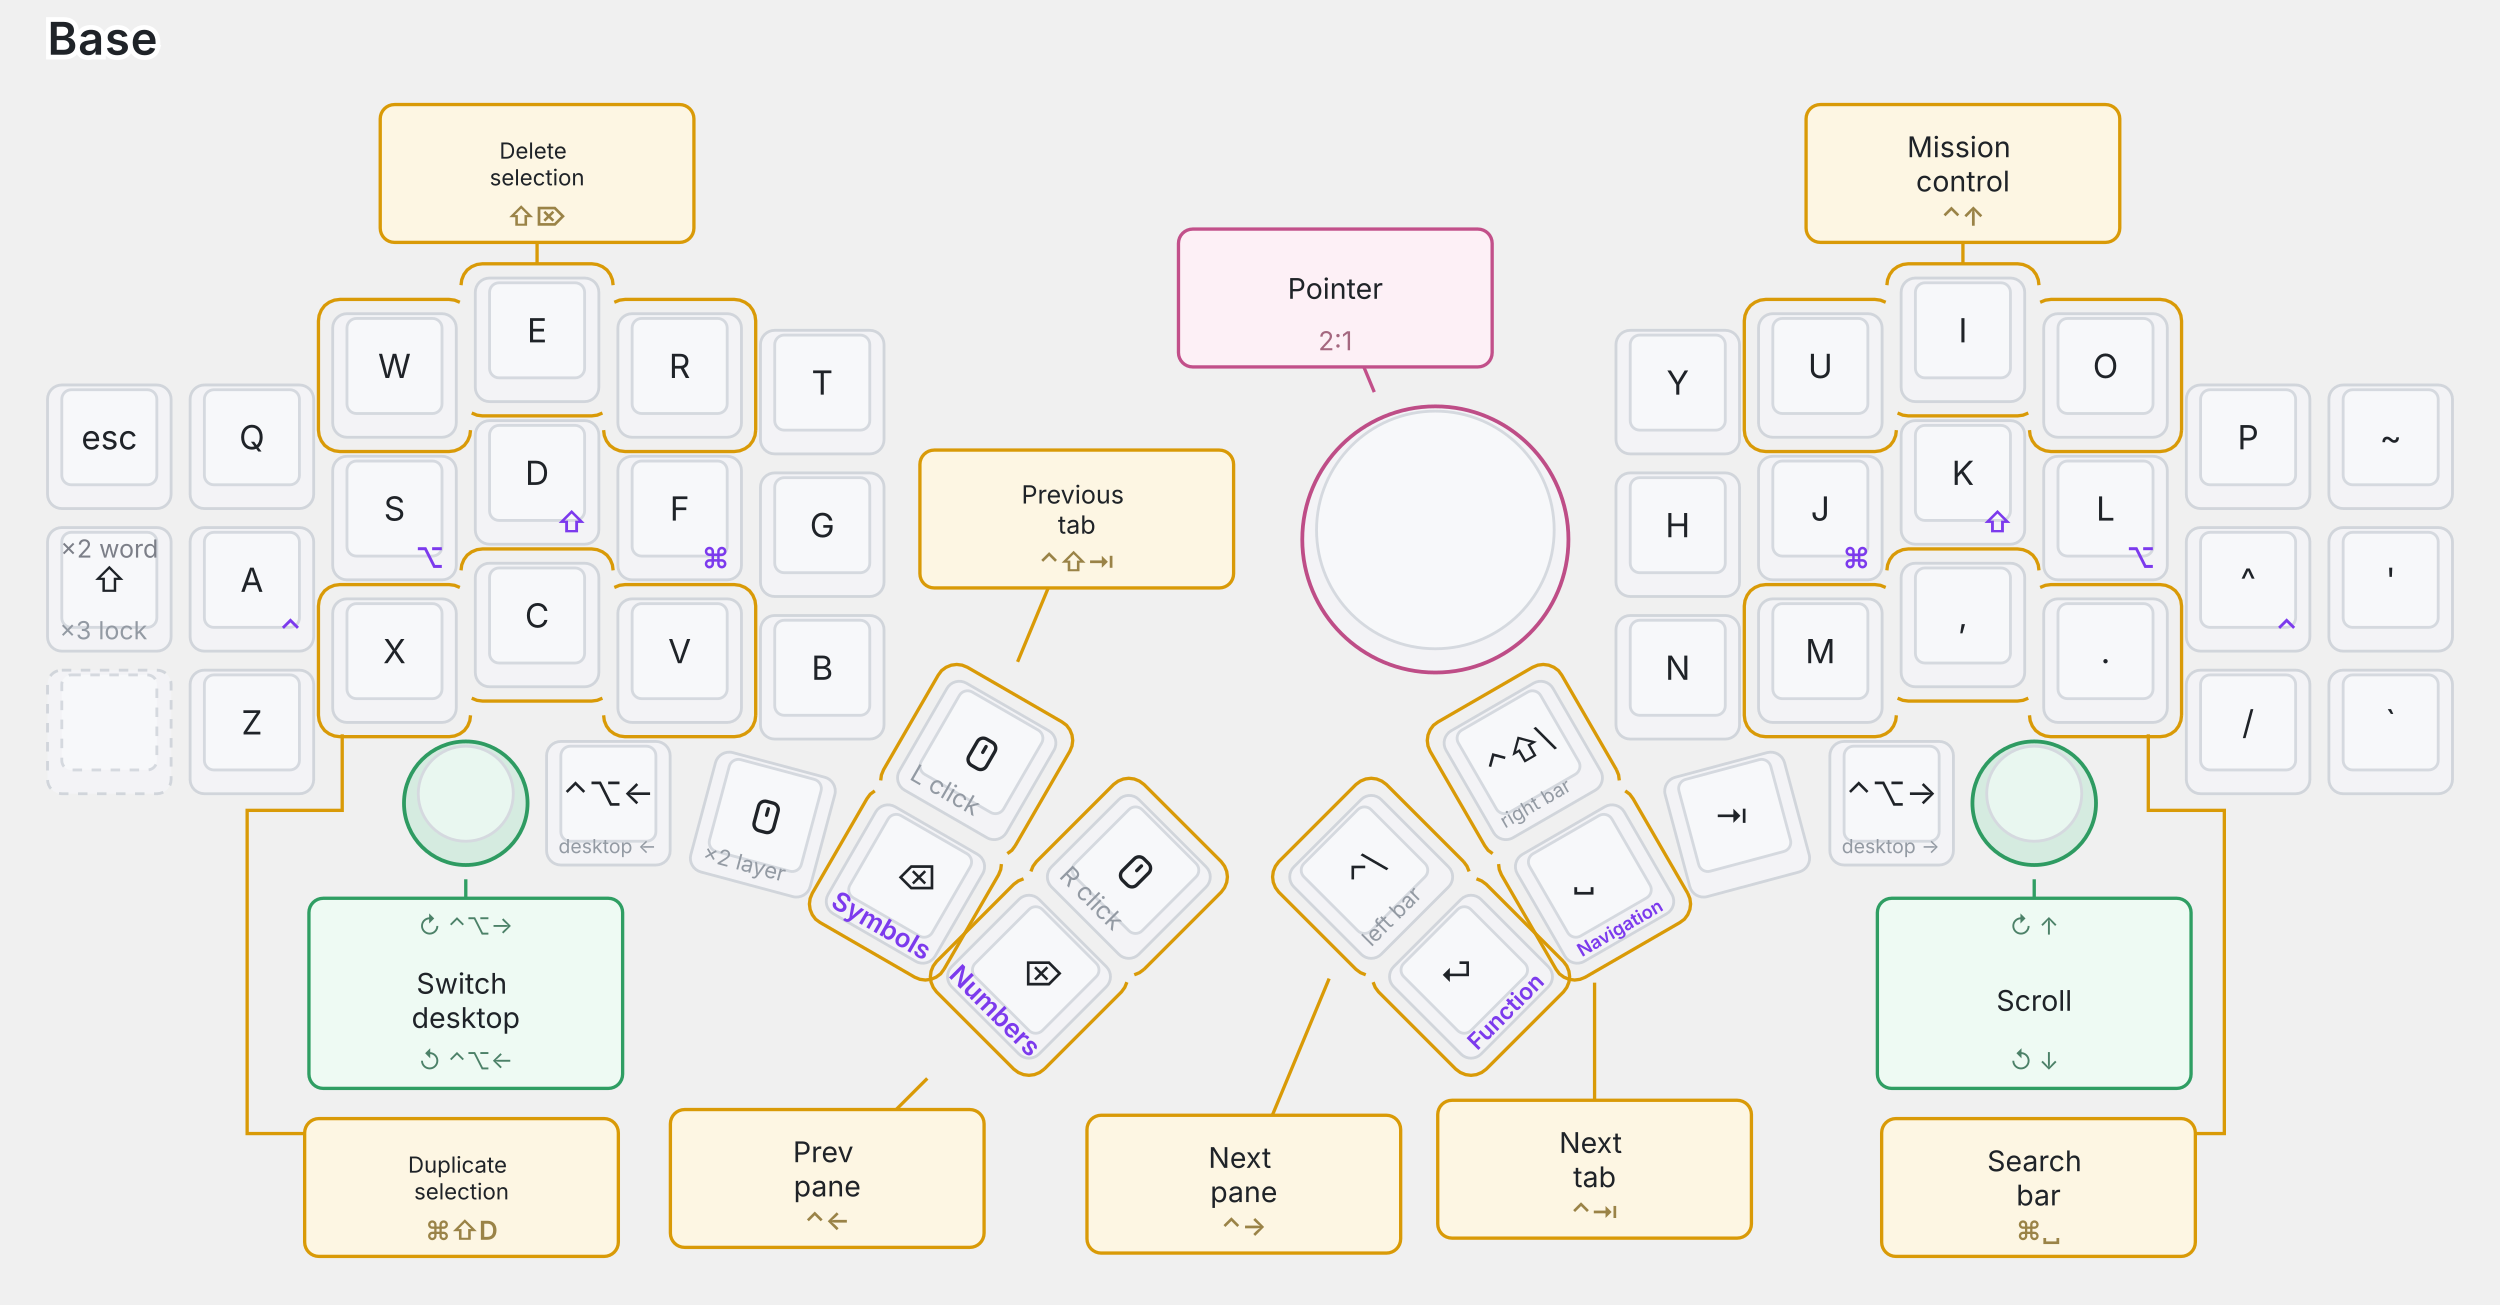
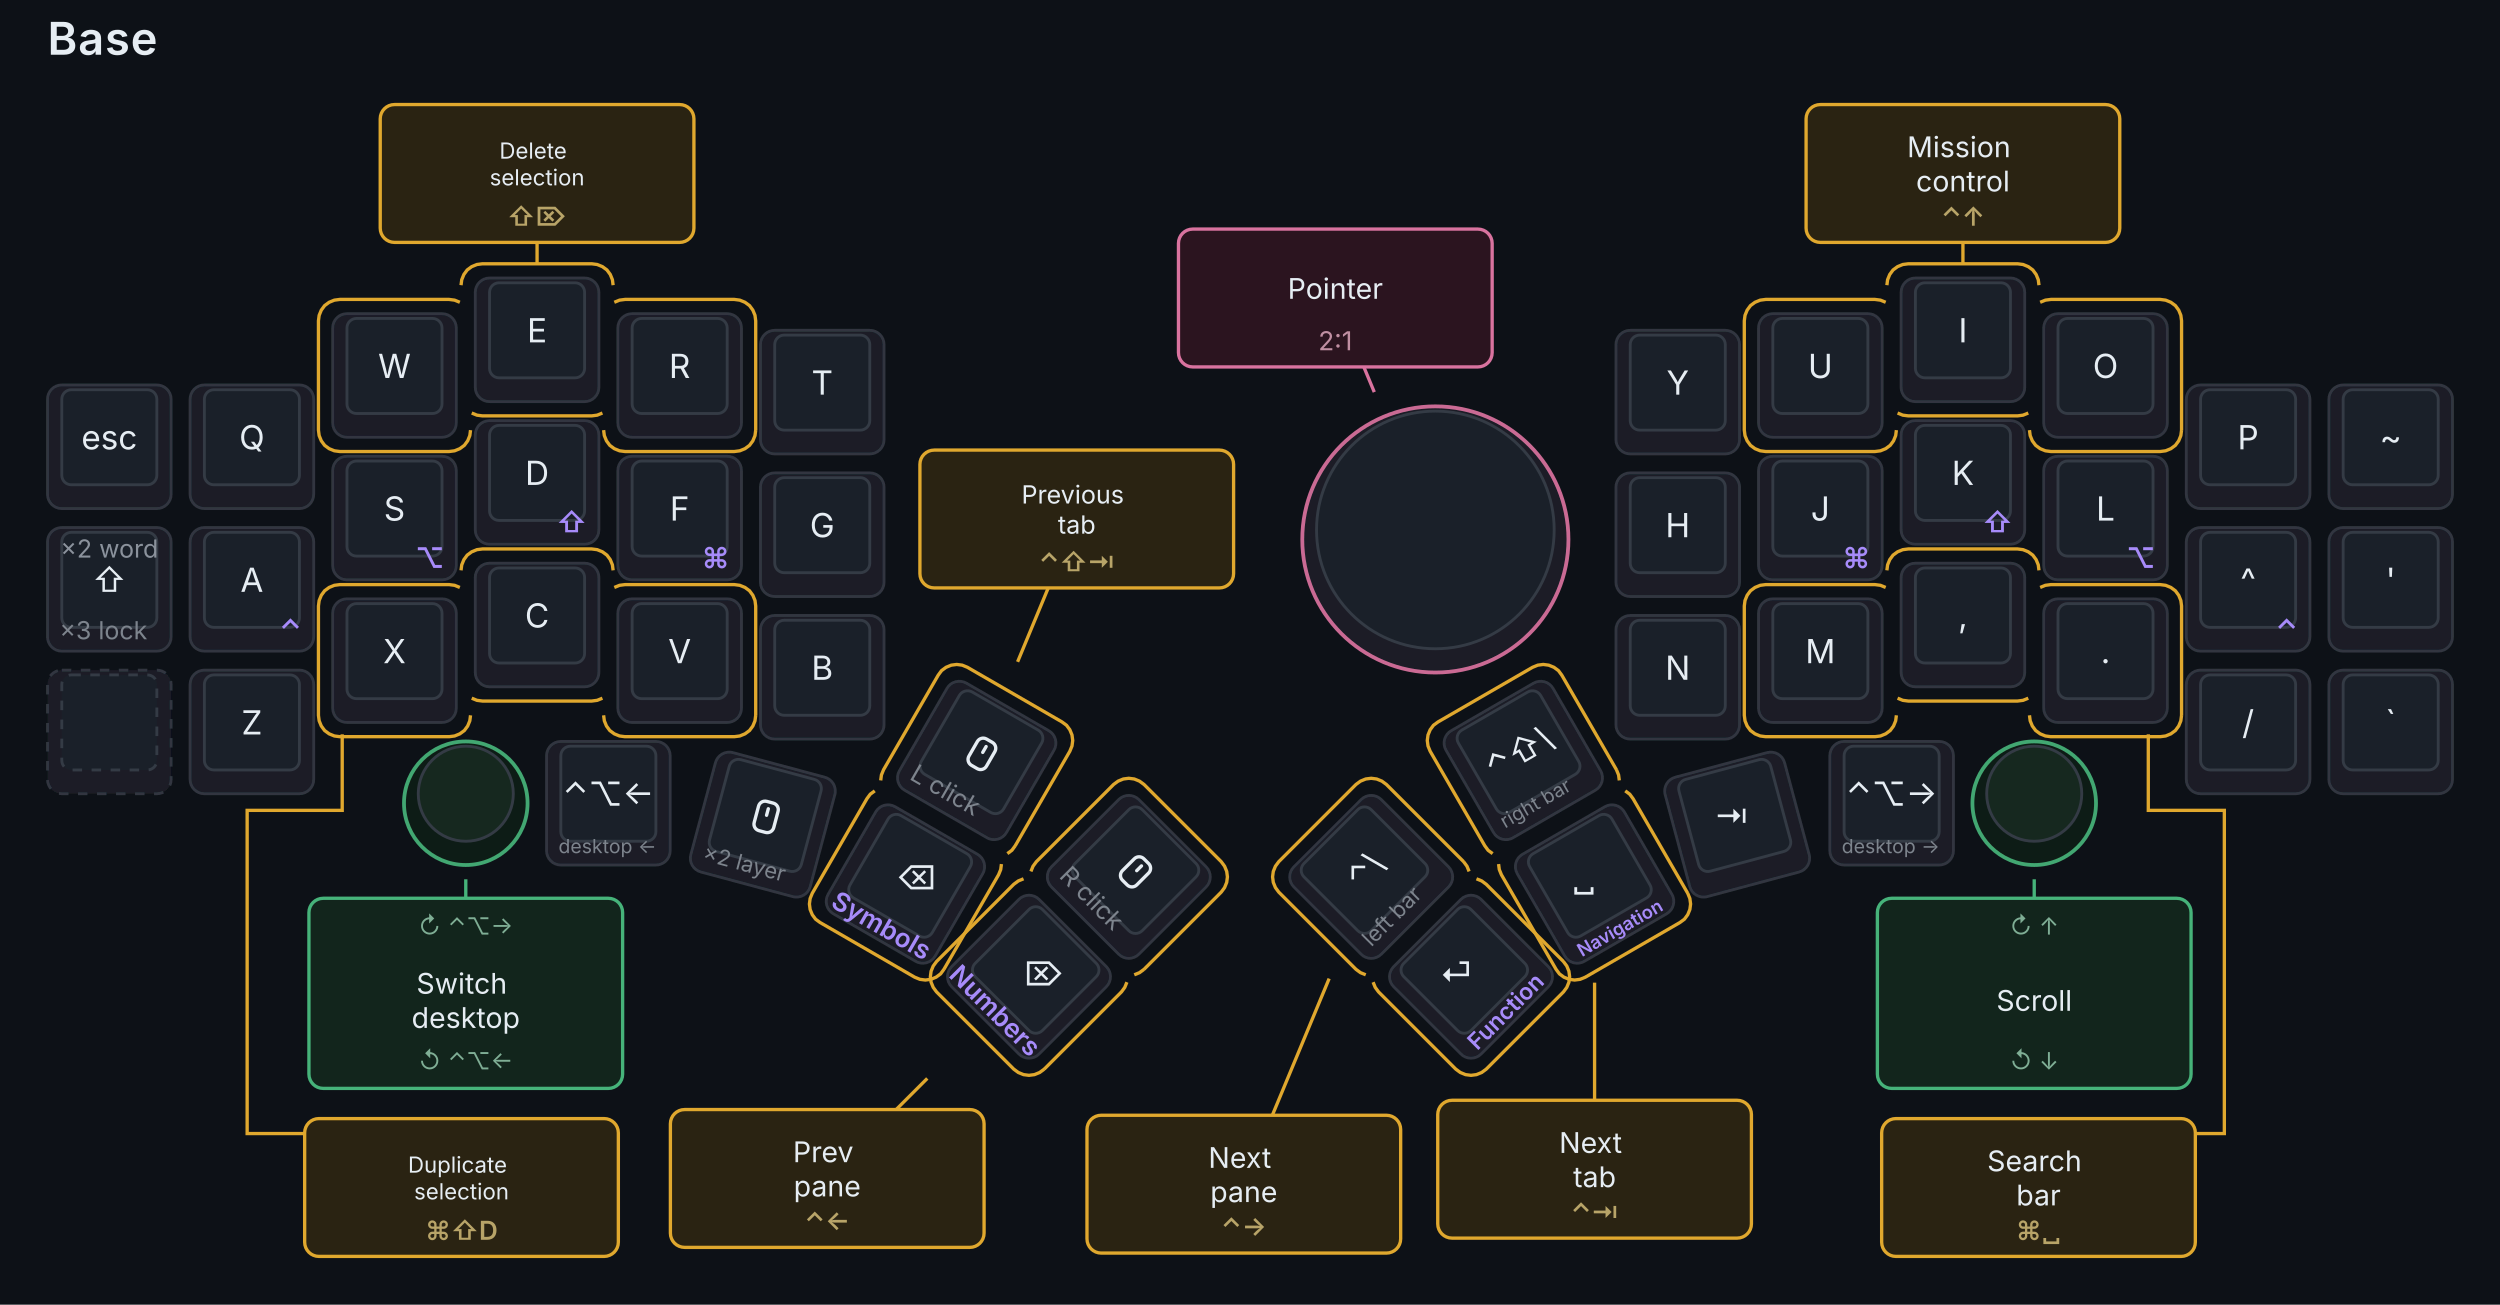
<svg xmlns="http://www.w3.org/2000/svg" width="1052" height="549" viewBox="0 0 1052 549" class="keymap">
  <defs />/* end glyphs */
<style>/* inherit to force styles through use tags */
svg path {
    fill: inherit;
}

/* font and background color specifications */
svg.keymap {
    font-family: SFMono-Regular,Consolas,Liberation Mono,Menlo,monospace;
    font-size: 14px;
    font-kerning: normal;
    text-rendering: optimizeLegibility;
    fill: #24292e;
}

/* default key styling */
rect.key {
    fill: #f6f8fa;
}

rect.key, rect.combo {
    stroke: #c9cccf;
    stroke-width: 1;
}

/* default key side styling, only used is draw_key_sides is set */
rect.side {
    filter: brightness(90%);
}

/* color accent for combo boxes */
rect.combo, rect.combo-separate {
    fill: #cdf;
}

/* color accent for held keys */
rect.held, rect.combo.held {
    fill: #fdd;
}

/* color accent for ghost (optional) keys */
rect.ghost, rect.combo.ghost {
    stroke-dasharray: 4, 4;
    stroke-width: 2;
}

text {
    text-anchor: middle;
    dominant-baseline: middle;
}

/* styling for layer labels */
text.label {
    font-weight: bold;
    text-anchor: start;
    stroke: white;
    stroke-width: 4;
    paint-order: stroke;
}

/* styling for optional footer */
text.footer {
    text-anchor: end;
    dominant-baseline: auto;
    stroke: white;
    stroke-width: 4;
    paint-order: stroke;
}

/* styling for combo tap, and key non-tap label text */
text.combo, text.hold, text.shifted, text.left, text.right, text.tl, text.tr, text.bl, text.br {
    font-size: 11px;
}

text.hold, text.bl, text.br {
    text-anchor: middle;
    dominant-baseline: auto;
}

text.shifted, text.tl, text.tr {
    text-anchor: middle;
    dominant-baseline: hanging;
}

text.left, text.tl, text.bl {
    text-anchor: start;
}

text.right, text.tr, text.br {
    text-anchor: end;
}

text.layer-activator {
    text-decoration: underline;
}

/* styling for hold/shifted label text in combo box */
text.combo.hold, text.combo.shifted, text.combo.left, text.combo.right {
    font-size: 8px;
}

/* lighter symbol for transparent keys */
text.trans {
    fill: #7b7e81;
}

/* styling for combo dendrons */
path.combo {
    stroke-width: 1;
    stroke: gray;
    fill: none;
}

/* Start Tabler Icons Cleanup */
/* cannot use height/width with glyphs */
.icon-tabler &gt; path {
    fill: inherit;
    stroke: inherit;
    stroke-width: 2;
}
/* hide tabler's default box */
.icon-tabler &gt; path[stroke="none"][fill="none"] {
    visibility: hidden;
}
/* End Tabler Icons Cleanup */

- @media (prefers-color-scheme: dark) {
svg.keymap { fill: #d1d6db; }
rect.key { fill: #3f4750; }
rect.key, rect.combo { stroke: #60666c; }
rect.combo, rect.combo-separate { fill: #1f3d7a; }
rect.held, rect.combo.held { fill: #854747; }
text.label, text.footer { stroke: black; }
text.trans { fill: #7e8184; }
path.combo { stroke: #7f7f7f; }

- }
svg.keymap {
  font-family: -apple-system, "SF Pro Text", "Segoe UI", Inter, Helvetica, Arial, sans-serif;
  font-size: 14px;
-   background-color: #ffffff;
-   fill: #1f2328;
-   color: #1f2328;  /* icon glyphs stroke with currentColor */
- }
- rect.key { fill: #f7f8fa; }
- rect.key, rect.combo { stroke: #d5d9df; stroke-width: 1.2; }
- rect.side { filter: brightness(96%); }
+   background-color: #0d1117;
+   fill: #e6edf3;
+   color: #e6edf3;  /* icon glyphs stroke with currentColor */
+ }
+ rect.backdrop { fill: #0d1117; }
+ rect.key { fill: #1a2029; }
+ rect.key, rect.combo { stroke: #343b45; stroke-width: 1.2; }
+ rect.side { filter: brightness(85%); }
/* thumb/layer keys that activate the drawn layer */
- rect.held, rect.combo.held { fill: #e6dcff; stroke: #a78bfa; }
+ rect.held, rect.combo.held { fill: #3b2f63; stroke: #8b5cf6; }
/* combos: one outline around the whole group of keys that triggers them,
   and a legend saying what it does over the keystroke it sends */
- path.combo-outline { stroke: #d99a07; stroke-width: 1.4; fill: none; }
- rect.combo { fill: #fdf6e3; stroke: #d99a07; stroke-width: 1.4; }
+ path.combo-outline { stroke: #e0a82e; stroke-width: 1.4; fill: none; }
+ rect.combo { fill: #2a2312; stroke: #e0a82e; stroke-width: 1.4; }
text.combo.tap { font-size: 12px; transform: translateY(-4px); }
- text.combo.hold { font-size: 11px; fill: #9a8347; transform: translateY(-5px); }
- path.combo-leader { stroke: #d99a07; stroke-width: 1.4; fill: none; }
+ text.combo.hold { font-size: 11px; fill: #b8a468; transform: translateY(-5px); }
+ path.combo-leader { stroke: #e0a82e; stroke-width: 1.4; fill: none; }
/* knobs get the same treatment as combos, in green */
- .knob rect.combo { fill: #eefaf3; stroke: #2f9e63; }
- path.combo-leader.knob { stroke: #2f9e63; }
+ .knob rect.combo { fill: #12251c; stroke: #46b37a; }
+ path.combo-leader.knob { stroke: #46b37a; }
/* the knob card is taller than combo_h, which is what positions these,
   so each line is pushed back out to its own edge */
- .knob text.combo.shifted { fill: #4c8168; font-size: 10px; transform: translateY(-5px); }
- .knob text.combo.hold { fill: #4c8168; font-size: 10px; font-weight: 400; transform: translateY(5px); }
+ .knob text.combo.shifted { fill: #7fae95; font-size: 10px; transform: translateY(-5px); }
+ .knob text.combo.hold { fill: #7fae95; font-size: 10px; font-weight: 400; transform: translateY(5px); }
.knob text.combo.tap { transform: translateY(3px); }
/* what a key does on hold, in the bottom-right corner ... */
- text.br { fill: #7c3aed; font-weight: 600; font-size: 12px; transform: translate(-3px, -3px); }
+ text.br { fill: #a78bfa; font-weight: 600; font-size: 12px; transform: translate(-3px, -3px); }
/* ... and what it is for, bottom-left */
- text.bl { fill: #939aa3; font-size: 10.5px; transform: translate(3px, -3px); }
+ text.bl { fill: #7d848d; font-size: 10.5px; transform: translate(3px, -3px); }
/* rotary encoders: round the keycap into a knob, and pull the clockwise /
   counter-clockwise legends off its edge */
- rect.encoder { rx: 50%; ry: 50%; fill: #e9f7f0; }
- rect.encoder.side { stroke: #2f9e63; stroke-width: 1.6; fill: #d9efe4; }
+ rect.encoder { rx: 50%; ry: 50%; fill: #16281f; }
+ rect.encoder.side { stroke: #46b37a; stroke-width: 1.6; fill: #101c15; }
/* the Cirque trackpad: not a key, drawn as its own round pad */
rect.trackpad { rx: 50%; ry: 50%; }
- rect.trackpad.side { stroke: #c2508a; stroke-width: 1.6; }
- .pad rect.combo { fill: #fdf0f6; stroke: #c2508a; }
- path.combo-leader.pad { stroke: #c2508a; }
- .pad text.combo.hold { fill: #a4677f; font-weight: 400; }
+ rect.trackpad.side { stroke: #d9739f; stroke-width: 1.6; }
+ .pad rect.combo { fill: #2b141f; stroke: #d9739f; }
+ path.combo-leader.pad { stroke: #d9739f; }
+ .pad text.combo.hold { fill: #c08fa2; font-weight: 400; }
/* note cards: a scheme shared by a group of keys, stated once beside them */
- .note rect.combo { fill: #eef3fd; stroke: #3b6fd4; }
- path.combo-outline.note, path.combo-leader.note { stroke: #3b6fd4; }
+ .note rect.combo { fill: #121d33; stroke: #5b8fe6; }
+ path.combo-outline.note, path.combo-leader.note { stroke: #5b8fe6; }
/* class rules, not text-anchor attributes: the sheet sets text-anchor on
   every `text` and a presentation attribute cannot outrank it */
.note text.note-title { font-size: 12.5px; font-weight: 600; letter-spacing: 0.01em; }
- .note text.note-label { font-size: 11.5px; fill: #5a6373; text-anchor: start; }
- .note text.note-chord { font-size: 11.5px; fill: #3b6fd4; font-weight: 600; text-anchor: end; }
+ .note text.note-label { font-size: 11.5px; fill: #98a2b3; text-anchor: start; }
+ .note text.note-chord { font-size: 11.5px; fill: #7dabf0; font-weight: 600; text-anchor: end; }
.note text.note-mark { font-size: 10px; text-anchor: middle; }
- .note text.note-mark.tap { fill: #3b6fd4; }
- .note text.note-mark.hold { fill: #7c3aed; }
- .note path.note-rule { stroke: #3b6fd4; stroke-width: 0.8; opacity: 0.35; }
- .note text.note-key { font-size: 10px; fill: #8a93a3; letter-spacing: 0.03em; }
+ .note text.note-mark.tap { fill: #7dabf0; }
+ .note text.note-mark.hold { fill: #a78bfa; }
+ .note path.note-rule { stroke: #7dabf0; stroke-width: 0.8; opacity: 0.35; }
+ .note text.note-key { font-size: 10px; fill: #6d7788; letter-spacing: 0.03em; }
text.encoder.shifted { transform: translateY(4px); }
text.encoder.hold { transform: translateY(-4px); }
- text.hold { fill: #7c3aed; font-weight: 600; }
- text.shifted { fill: #7c7f88; font-size: 10.5px; transform: translateY(3px); }
- text.trans { fill: #b9bec6; }
+ text.hold { fill: #a78bfa; font-weight: 600; }
+ text.shifted { fill: #8b929c; font-size: 10.5px; transform: translateY(3px); }
+ text.trans { fill: #4d545e; }
text.label { font-size: 19px; font-weight: 600; letter-spacing: 0.02em; }
- path.combo { stroke: #93c5fd; }
- @media (prefers-color-scheme: dark) {
-   svg.keymap { background-color: #0d1117; fill: #e6edf3; color: #e6edf3; }
-   rect.key { fill: #1a2029; }
-   rect.key, rect.combo { stroke: #343b45; }
-   rect.side { filter: brightness(85%); }
-   rect.held, rect.combo.held { fill: #3b2f63; stroke: #8b5cf6; }
-   path.combo-outline, path.combo-leader { stroke: #e0a82e; }
-   rect.combo { fill: #2a2312; stroke: #e0a82e; }
-   text.combo.hold { fill: #b8a468; }
-   .knob rect.combo { fill: #12251c; stroke: #46b37a; }
-   path.combo-leader.knob { stroke: #46b37a; }
-   rect.encoder { fill: #16281f; }
-   rect.encoder.side { stroke: #46b37a; fill: #101c15; }
-   rect.trackpad.side { stroke: #d9739f; }
-   .pad rect.combo { fill: #2b141f; stroke: #d9739f; }
-   path.combo-leader.pad { stroke: #d9739f; }
-   .pad text.combo.hold { fill: #c08fa2; }
-   .note rect.combo { fill: #121d33; stroke: #5b8fe6; }
-   path.combo-outline.note, path.combo-leader.note { stroke: #5b8fe6; }
-   .note text.note-label { fill: #98a2b3; }
-   .note text.note-chord, .note text.note-mark.tap { fill: #7dabf0; }
-   .note text.note-mark.hold { fill: #a78bfa; }
-   .note path.note-rule { stroke: #7dabf0; }
-   .note text.note-key { fill: #6d7788; }
-   .knob text.combo.shifted, .knob text.combo.hold { fill: #7fae95; }
-   text.br { fill: #a78bfa; }
-   text.bl { fill: #7d848d; }
-   text.hold { fill: #a78bfa; }
-   text.shifted { fill: #8b929c; }
-   text.trans { fill: #4d545e; }
-   text.label, text.footer { stroke: #0d1117; }
-   path.combo { stroke: #2f6fb0; }
- }
+ text.label, text.footer { stroke: #0d1117; }
+ path.combo { stroke: #2f6fb0; }
</style>
+   <rect class="backdrop" x="0" y="0" width="1052" height="549" />
  <g transform="translate(20, 0)" class="layer-Base">
    <text x="0" y="16" class="label" id="Base">Base</text>
    <g transform="translate(-4.0, 113.0)">
      <g transform="translate(30, 75)" class="key keypos-0">
        <rect rx="6" ry="6" x="-26" y="-26" width="52" height="52" class="key side" />
        <rect rx="4" ry="4" x="-20" y="-24" width="40" height="40" class="key" />
        <text x="0" y="-4" class="key tap">esc</text>
      </g>
      <g transform="translate(90, 75)" class="key keypos-1">
        <rect rx="6" ry="6" x="-26" y="-26" width="52" height="52" class="key side" />
        <rect rx="4" ry="4" x="-20" y="-24" width="40" height="40" class="key" />
        <text x="0" y="-4" class="key tap">Q</text>
      </g>
      <g transform="translate(150, 45)" class="key keypos-2">
        <rect rx="6" ry="6" x="-26" y="-26" width="52" height="52" class="key side" />
        <rect rx="4" ry="4" x="-20" y="-24" width="40" height="40" class="key" />
        <text x="0" y="-4" class="key tap">W</text>
      </g>
      <g transform="translate(210, 30)" class="key keypos-3">
        <rect rx="6" ry="6" x="-26" y="-26" width="52" height="52" class="key side" />
        <rect rx="4" ry="4" x="-20" y="-24" width="40" height="40" class="key" />
        <text x="0" y="-4" class="key tap">E</text>
      </g>
      <g transform="translate(270, 45)" class="key keypos-4">
        <rect rx="6" ry="6" x="-26" y="-26" width="52" height="52" class="key side" />
        <rect rx="4" ry="4" x="-20" y="-24" width="40" height="40" class="key" />
        <text x="0" y="-4" class="key tap">R</text>
      </g>
      <g transform="translate(330, 52)" class="key keypos-5">
        <rect rx="6" ry="6" x="-26" y="-26" width="52" height="52" class="key side" />
        <rect rx="4" ry="4" x="-20" y="-24" width="40" height="40" class="key" />
        <text x="0" y="-4" class="key tap">T</text>
      </g>
      <g transform="translate(690, 52)" class="key keypos-6">
        <rect rx="6" ry="6" x="-26" y="-26" width="52" height="52" class="key side" />
        <rect rx="4" ry="4" x="-20" y="-24" width="40" height="40" class="key" />
        <text x="0" y="-4" class="key tap">Y</text>
      </g>
      <g transform="translate(750, 45)" class="key keypos-7">
        <rect rx="6" ry="6" x="-26" y="-26" width="52" height="52" class="key side" />
        <rect rx="4" ry="4" x="-20" y="-24" width="40" height="40" class="key" />
        <text x="0" y="-4" class="key tap">U</text>
      </g>
      <g transform="translate(810, 30)" class="key keypos-8">
        <rect rx="6" ry="6" x="-26" y="-26" width="52" height="52" class="key side" />
        <rect rx="4" ry="4" x="-20" y="-24" width="40" height="40" class="key" />
        <text x="0" y="-4" class="key tap">I</text>
      </g>
      <g transform="translate(870, 45)" class="key keypos-9">
        <rect rx="6" ry="6" x="-26" y="-26" width="52" height="52" class="key side" />
        <rect rx="4" ry="4" x="-20" y="-24" width="40" height="40" class="key" />
        <text x="0" y="-4" class="key tap">O</text>
      </g>
      <g transform="translate(930, 75)" class="key keypos-10">
        <rect rx="6" ry="6" x="-26" y="-26" width="52" height="52" class="key side" />
        <rect rx="4" ry="4" x="-20" y="-24" width="40" height="40" class="key" />
        <text x="0" y="-4" class="key tap">P</text>
      </g>
      <g transform="translate(990, 75)" class="key keypos-11">
        <rect rx="6" ry="6" x="-26" y="-26" width="52" height="52" class="key side" />
        <rect rx="4" ry="4" x="-20" y="-24" width="40" height="40" class="key" />
        <text x="0" y="-4" class="key tap">~</text>
      </g>
      <g transform="translate(30, 135)" class="key keypos-12">
        <rect rx="6" ry="6" x="-26" y="-26" width="52" height="52" class="key side" />
        <rect rx="4" ry="4" x="-20" y="-24" width="40" height="40" class="key" />
        <text x="0" y="-4" class="key tap">⇧</text>
        <text x="0" y="-24" class="key shifted">×2 word</text>
        <text x="-24" y="24" class="key bl">×3 lock</text>
      </g>
      <g transform="translate(90, 135)" class="key keypos-13">
        <rect rx="6" ry="6" x="-26" y="-26" width="52" height="52" class="key side" />
        <rect rx="4" ry="4" x="-20" y="-24" width="40" height="40" class="key" />
        <text x="0" y="-4" class="key tap">A</text>
        <text x="24" y="24" class="key br">⌃</text>
      </g>
      <g transform="translate(150, 105)" class="key keypos-14">
        <rect rx="6" ry="6" x="-26" y="-26" width="52" height="52" class="key side" />
        <rect rx="4" ry="4" x="-20" y="-24" width="40" height="40" class="key" />
        <text x="0" y="-4" class="key tap">S</text>
        <text x="24" y="24" class="key br">⌥</text>
      </g>
      <g transform="translate(210, 90)" class="key keypos-15">
        <rect rx="6" ry="6" x="-26" y="-26" width="52" height="52" class="key side" />
        <rect rx="4" ry="4" x="-20" y="-24" width="40" height="40" class="key" />
        <text x="0" y="-4" class="key tap">D</text>
        <text x="24" y="24" class="key br">⇧</text>
      </g>
      <g transform="translate(270, 105)" class="key keypos-16">
        <rect rx="6" ry="6" x="-26" y="-26" width="52" height="52" class="key side" />
        <rect rx="4" ry="4" x="-20" y="-24" width="40" height="40" class="key" />
        <text x="0" y="-4" class="key tap">F</text>
        <text x="24" y="24" class="key br">⌘</text>
      </g>
      <g transform="translate(330, 112)" class="key keypos-17">
        <rect rx="6" ry="6" x="-26" y="-26" width="52" height="52" class="key side" />
        <rect rx="4" ry="4" x="-20" y="-24" width="40" height="40" class="key" />
        <text x="0" y="-4" class="key tap">G</text>
      </g>
      <g transform="translate(690, 112)" class="key keypos-18">
        <rect rx="6" ry="6" x="-26" y="-26" width="52" height="52" class="key side" />
        <rect rx="4" ry="4" x="-20" y="-24" width="40" height="40" class="key" />
        <text x="0" y="-4" class="key tap">H</text>
      </g>
      <g transform="translate(750, 105)" class="key keypos-19">
        <rect rx="6" ry="6" x="-26" y="-26" width="52" height="52" class="key side" />
        <rect rx="4" ry="4" x="-20" y="-24" width="40" height="40" class="key" />
        <text x="0" y="-4" class="key tap">J</text>
        <text x="24" y="24" class="key br">⌘</text>
      </g>
      <g transform="translate(810, 90)" class="key keypos-20">
        <rect rx="6" ry="6" x="-26" y="-26" width="52" height="52" class="key side" />
        <rect rx="4" ry="4" x="-20" y="-24" width="40" height="40" class="key" />
        <text x="0" y="-4" class="key tap">K</text>
        <text x="24" y="24" class="key br">⇧</text>
      </g>
      <g transform="translate(870, 105)" class="key keypos-21">
        <rect rx="6" ry="6" x="-26" y="-26" width="52" height="52" class="key side" />
        <rect rx="4" ry="4" x="-20" y="-24" width="40" height="40" class="key" />
        <text x="0" y="-4" class="key tap">L</text>
        <text x="24" y="24" class="key br">⌥</text>
      </g>
      <g transform="translate(930, 135)" class="key keypos-22">
        <rect rx="6" ry="6" x="-26" y="-26" width="52" height="52" class="key side" />
        <rect rx="4" ry="4" x="-20" y="-24" width="40" height="40" class="key" />
        <text x="0" y="-4" class="key tap">^</text>
        <text x="24" y="24" class="key br">⌃</text>
      </g>
      <g transform="translate(990, 135)" class="key keypos-23">
        <rect rx="6" ry="6" x="-26" y="-26" width="52" height="52" class="key side" />
        <rect rx="4" ry="4" x="-20" y="-24" width="40" height="40" class="key" />
        <text x="0" y="-4" class="key tap">'</text>
      </g>
      <g transform="translate(30, 195)" class="key ghost keypos-24">
        <rect rx="6" ry="6" x="-26" y="-26" width="52" height="52" class="key ghost side" />
        <rect rx="4" ry="4" x="-20" y="-24" width="40" height="40" class="key ghost" />
      </g>
      <g transform="translate(90, 195)" class="key keypos-25">
        <rect rx="6" ry="6" x="-26" y="-26" width="52" height="52" class="key side" />
        <rect rx="4" ry="4" x="-20" y="-24" width="40" height="40" class="key" />
        <text x="0" y="-4" class="key tap">Z</text>
      </g>
      <g transform="translate(150, 165)" class="key keypos-26">
        <rect rx="6" ry="6" x="-26" y="-26" width="52" height="52" class="key side" />
        <rect rx="4" ry="4" x="-20" y="-24" width="40" height="40" class="key" />
        <text x="0" y="-4" class="key tap">X</text>
      </g>
      <g transform="translate(210, 150)" class="key keypos-27">
        <rect rx="6" ry="6" x="-26" y="-26" width="52" height="52" class="key side" />
        <rect rx="4" ry="4" x="-20" y="-24" width="40" height="40" class="key" />
        <text x="0" y="-4" class="key tap">C</text>
      </g>
      <g transform="translate(270, 165)" class="key keypos-28">
        <rect rx="6" ry="6" x="-26" y="-26" width="52" height="52" class="key side" />
        <rect rx="4" ry="4" x="-20" y="-24" width="40" height="40" class="key" />
        <text x="0" y="-4" class="key tap">V</text>
      </g>
      <g transform="translate(330, 172)" class="key keypos-29">
        <rect rx="6" ry="6" x="-26" y="-26" width="52" height="52" class="key side" />
        <rect rx="4" ry="4" x="-20" y="-24" width="40" height="40" class="key" />
        <text x="0" y="-4" class="key tap">B</text>
      </g>
      <g transform="translate(395, 207) rotate(30.0)" class="key keypos-30">
        <rect rx="6" ry="6" x="-26" y="-26" width="52" height="52" class="key side" />
        <rect rx="4" ry="4" x="-20" y="-24" width="40" height="40" class="key" />
        <g transform="translate(-8, -12) scale(0.7083)" class="key tap glyph tabler:mouse" fill="none" stroke="currentColor" stroke-width="2" stroke-linecap="round" stroke-linejoin="round">
          <path stroke="none" d="M0 0h24v24H0z" fill="none" />
          <path d="M6 7a4 4 0 0 1 4 -4h4a4 4 0 0 1 4 4v10a4 4 0 0 1 -4 4h-4a4 4 0 0 1 -4 -4l0 -10" />
          <path d="M12 7l0 4" />
        </g>
        <text x="-24" y="24" class="key bl">L click</text>
      </g>
      <g transform="translate(459, 256) rotate(45.0)" class="key keypos-31">
        <rect rx="6" ry="6" x="-26" y="-26" width="52" height="52" class="key side" />
        <rect rx="4" ry="4" x="-20" y="-24" width="40" height="40" class="key" />
        <g transform="translate(-8, -12) scale(0.7083)" class="key tap glyph tabler:mouse" fill="none" stroke="currentColor" stroke-width="2" stroke-linecap="round" stroke-linejoin="round">
          <path stroke="none" d="M0 0h24v24H0z" fill="none" />
          <path d="M6 7a4 4 0 0 1 4 -4h4a4 4 0 0 1 4 4v10a4 4 0 0 1 -4 4h-4a4 4 0 0 1 -4 -4l0 -10" />
          <path d="M12 7l0 4" />
        </g>
        <text x="-24" y="24" class="key bl">R click</text>
      </g>
      <g transform="translate(561, 256) rotate(-45.0)" class="key keypos-32">
        <rect rx="6" ry="6" x="-26" y="-26" width="52" height="52" class="key side" />
        <rect rx="4" ry="4" x="-20" y="-24" width="40" height="40" class="key" />
        <text x="0" y="-4" class="key tap">⌃\</text>
        <text x="-24" y="24" class="key bl">
          <tspan style="font-size: 88%">left bar</tspan>
        </text>
      </g>
      <g transform="translate(625, 207) rotate(-30.0)" class="key keypos-33">
        <rect rx="6" ry="6" x="-26" y="-26" width="52" height="52" class="key side" />
        <rect rx="4" ry="4" x="-20" y="-24" width="40" height="40" class="key" />
        <text x="0" y="-4" class="key tap">⌃⇧\</text>
        <text x="-24" y="24" class="key bl">
          <tspan style="font-size: 78%">right bar</tspan>
        </text>
      </g>
      <g transform="translate(690, 172)" class="key keypos-34">
        <rect rx="6" ry="6" x="-26" y="-26" width="52" height="52" class="key side" />
        <rect rx="4" ry="4" x="-20" y="-24" width="40" height="40" class="key" />
        <text x="0" y="-4" class="key tap">N</text>
      </g>
      <g transform="translate(750, 165)" class="key keypos-35">
        <rect rx="6" ry="6" x="-26" y="-26" width="52" height="52" class="key side" />
        <rect rx="4" ry="4" x="-20" y="-24" width="40" height="40" class="key" />
        <text x="0" y="-4" class="key tap">M</text>
      </g>
      <g transform="translate(810, 150)" class="key keypos-36">
        <rect rx="6" ry="6" x="-26" y="-26" width="52" height="52" class="key side" />
        <rect rx="4" ry="4" x="-20" y="-24" width="40" height="40" class="key" />
        <text x="0" y="-4" class="key tap">,</text>
      </g>
      <g transform="translate(870, 165)" class="key keypos-37">
        <rect rx="6" ry="6" x="-26" y="-26" width="52" height="52" class="key side" />
        <rect rx="4" ry="4" x="-20" y="-24" width="40" height="40" class="key" />
        <text x="0" y="-4" class="key tap">.</text>
      </g>
      <g transform="translate(930, 195)" class="key keypos-38">
        <rect rx="6" ry="6" x="-26" y="-26" width="52" height="52" class="key side" />
        <rect rx="4" ry="4" x="-20" y="-24" width="40" height="40" class="key" />
        <text x="0" y="-4" class="key tap">/</text>
      </g>
      <g transform="translate(990, 195)" class="key keypos-39">
        <rect rx="6" ry="6" x="-26" y="-26" width="52" height="52" class="key side" />
        <rect rx="4" ry="4" x="-20" y="-24" width="40" height="40" class="key" />
        <text x="0" y="-4" class="key tap">`</text>
      </g>
      <g transform="translate(180, 225)" class="key encoder keypos-40">
        <rect rx="6" ry="6" x="-26" y="-26" width="52" height="52" class="key encoder side" />
        <rect rx="4" ry="4" x="-20" y="-24" width="40" height="40" class="key encoder" />
      </g>
      <g transform="translate(240, 225)" class="key keypos-41">
        <rect rx="6" ry="6" x="-26" y="-26" width="52" height="52" class="key side" />
        <rect rx="4" ry="4" x="-20" y="-24" width="40" height="40" class="key" />
        <text x="0" y="-4" class="key tap">⌃⌥←</text>
        <text x="-24" y="24" class="key bl">
          <tspan style="font-size: 78%">desktop ←</tspan>
        </text>
      </g>
      <g transform="translate(305, 234) rotate(15.0)" class="key keypos-42">
        <rect rx="6" ry="6" x="-26" y="-26" width="52" height="52" class="key side" />
        <rect rx="4" ry="4" x="-20" y="-24" width="40" height="40" class="key" />
        <g transform="translate(-8, -12) scale(0.7083)" class="key tap glyph tabler:mouse" fill="none" stroke="currentColor" stroke-width="2" stroke-linecap="round" stroke-linejoin="round">
          <path stroke="none" d="M0 0h24v24H0z" fill="none" />
          <path d="M6 7a4 4 0 0 1 4 -4h4a4 4 0 0 1 4 4v10a4 4 0 0 1 -4 4h-4a4 4 0 0 1 -4 -4l0 -10" />
          <path d="M12 7l0 4" />
        </g>
        <text x="-24" y="24" class="key bl">
          <tspan style="font-size: 88%">×2 layer</tspan>
        </text>
      </g>
      <g transform="translate(365, 259) rotate(30.0)" class="key keypos-43">
        <rect rx="6" ry="6" x="-26" y="-26" width="52" height="52" class="key side" />
        <rect rx="4" ry="4" x="-20" y="-24" width="40" height="40" class="key" />
        <text x="0" y="-4" class="key tap" transform="rotate(-30, 0, -9)">⌫</text>
        <text x="0" y="24" class="key hold">Symbols</text>
      </g>
      <g transform="translate(417, 298) rotate(45.0)" class="key keypos-44">
        <rect rx="6" ry="6" x="-26" y="-26" width="52" height="52" class="key side" />
        <rect rx="4" ry="4" x="-20" y="-24" width="40" height="40" class="key" />
        <text x="0" y="-4" class="key tap" transform="rotate(-45, 0, -9)">⌦</text>
        <text x="0" y="24" class="key hold">Numbers</text>
      </g>
      <g transform="translate(603, 298) rotate(-45.0)" class="key keypos-45">
        <rect rx="6" ry="6" x="-26" y="-26" width="52" height="52" class="key side" />
        <rect rx="4" ry="4" x="-20" y="-24" width="40" height="40" class="key" />
        <text x="0" y="-4" class="key tap" transform="rotate(45, 0, -9)">⏎</text>
        <text x="0" y="24" class="key hold">
          <tspan style="font-size: 88%">Function</tspan>
        </text>
      </g>
      <g transform="translate(655, 259) rotate(-30.0)" class="key keypos-46">
        <rect rx="6" ry="6" x="-26" y="-26" width="52" height="52" class="key side" />
        <rect rx="4" ry="4" x="-20" y="-24" width="40" height="40" class="key" />
        <text x="0" y="-4" class="key tap" transform="rotate(30, 0, -9)">␣</text>
        <text x="0" y="24" class="key hold">
          <tspan style="font-size: 70%">Navigation</tspan>
        </text>
      </g>
      <g transform="translate(715, 234) rotate(-15.0)" class="key keypos-47">
        <rect rx="6" ry="6" x="-26" y="-26" width="52" height="52" class="key side" />
        <rect rx="4" ry="4" x="-20" y="-24" width="40" height="40" class="key" />
        <text x="0" y="-4" class="key tap" transform="rotate(15, 0, -9)">⇥</text>
      </g>
      <g transform="translate(780, 225)" class="key keypos-48">
        <rect rx="6" ry="6" x="-26" y="-26" width="52" height="52" class="key side" />
        <rect rx="4" ry="4" x="-20" y="-24" width="40" height="40" class="key" />
        <text x="0" y="-4" class="key tap">⌃⌥→</text>
        <text x="-24" y="24" class="key bl">
          <tspan style="font-size: 78%">desktop →</tspan>
        </text>
      </g>
      <g transform="translate(840, 225)" class="key encoder keypos-49">
        <rect rx="6" ry="6" x="-26" y="-26" width="52" height="52" class="key encoder side" />
        <rect rx="4" ry="4" x="-20" y="-24" width="40" height="40" class="key encoder" />
      </g>
      <g transform="translate(588, 114)" class="key trackpad keypos-50">
        <rect rx="6" ry="6" x="-56" y="-56" width="112" height="112" class="key trackpad side" />
        <rect rx="4" ry="4" x="-50" y="-54" width="100" height="100" class="key trackpad" />
      </g>
      <path d="M180.0,265.0 L180.0,257.0" class="combo-leader knob" />
      <path d="M840.0,265.0 L840.0,257.0" class="combo-leader knob" />
      <path d="M557.9,41.4 L562.3,52.0" class="combo-leader pad" />
      <path d="M782.0,68.0 L781.7,70.3 L780.8,72.5 L779.4,74.4 L777.5,75.8 L775.3,76.7 L773.0,77.0 L727.0,77.0 L724.7,76.7 L722.5,75.8 L720.6,74.4 L719.2,72.5 L718.3,70.3 L718.0,68.0 L718.0,22.0 L718.3,19.7 L719.2,17.5 L720.6,15.6 L722.5,14.2 L724.7,13.3 L727.0,13.0 L773.0,13.0 L775.3,13.3 L777.5,14.2 M837.5,60.8 L835.3,61.7 L833.0,62.0 L787.0,62.0 L784.7,61.7 L782.5,60.8 M778.0,7.0 L778.3,4.7 L779.2,2.5 L780.6,0.6 L782.5,-0.8 L784.7,-1.7 L787.0,-2.0 L833.0,-2.0 L835.3,-1.7 L837.5,-0.8 L839.4,0.6 L840.8,2.5 L841.7,4.7 L842.0,7.0 M902.0,68.0 L901.7,70.3 L900.8,72.5 L899.4,74.4 L897.5,75.8 L895.3,76.7 L893.0,77.0 L847.0,77.0 L844.7,76.7 L842.5,75.8 L840.6,74.4 L839.2,72.5 L838.3,70.3 L838.0,68.0 M842.5,14.2 L844.7,13.3 L847.0,13.0 L893.0,13.0 L895.3,13.3 L897.5,14.2 L899.4,15.6 L900.8,17.5 L901.7,19.7 L902.0,22.0 L902.0,68.0" class="combo-outline" />
      <path d="M810.0,-11.0 L810.0,-2.0" class="combo-leader" />
      <path d="M664.2,210.9 L665.1,213.1 L665.4,215.4 M612.1,246.2 L610.2,244.8 L608.8,242.9 L585.8,203.1 L584.9,200.9 L584.6,198.6 L584.9,196.3 L585.8,194.1 L587.2,192.2 L589.1,190.8 L628.9,167.8 L631.1,166.9 L633.4,166.6 L635.7,166.9 L637.9,167.8 L639.8,169.2 L641.2,171.1 L664.2,210.9 M694.2,262.9 L695.1,265.1 L695.4,267.4 L695.1,269.7 L694.2,271.9 L692.8,273.8 L690.9,275.2 L651.1,298.2 L648.9,299.1 L646.6,299.4 L644.3,299.1 L642.1,298.2 L640.2,296.8 L638.8,294.9 L615.8,255.1 L614.9,252.9 L614.6,250.6 M667.9,219.8 L669.8,221.2 L671.2,223.1 L694.2,262.9" class="combo-outline" />
      <path d="M655.0,350.0 L655.0,300.5" class="combo-leader" />
      <path d="M411.2,242.9 L409.8,244.8 L407.9,246.2 M354.6,215.4 L354.9,213.1 L355.8,210.9 L378.8,171.1 L380.2,169.2 L382.1,167.8 L384.3,166.9 L386.6,166.6 L388.9,166.9 L391.1,167.8 L430.9,190.8 L432.8,192.2 L434.2,194.1 L435.1,196.3 L435.4,198.6 L435.1,200.9 L434.2,203.1 L411.2,242.9 M381.2,294.9 L379.8,296.8 L377.9,298.2 L375.7,299.1 L373.4,299.4 L371.1,299.1 L368.9,298.2 L329.1,275.2 L327.2,273.8 L325.8,271.9 L324.9,269.7 L324.6,267.4 L324.9,265.1 L325.8,262.9 L348.8,223.1 L350.2,221.2 L352.1,219.8 M405.4,250.6 L405.1,252.9 L404.2,255.1 L381.2,294.9" class="combo-outline" />
      <path d="M425.1,134.4 L412.2,165.5" class="combo-leader" />
      <path d="M599.9,249.6 L601.3,251.5 L602.2,253.7 M558.7,297.2 L556.5,296.3 L554.6,294.9 L522.1,262.4 L520.7,260.5 L519.8,258.3 L519.5,256.0 L519.8,253.7 L520.7,251.5 L522.1,249.6 L554.6,217.1 L556.5,215.7 L558.7,214.8 L561.0,214.5 L563.3,214.8 L565.5,215.7 L567.4,217.1 L599.9,249.6 M641.9,291.6 L643.3,293.5 L644.2,295.7 L644.5,298.0 L644.2,300.3 L643.3,302.5 L641.9,304.4 L609.4,336.9 L607.5,338.3 L605.3,339.2 L603.0,339.5 L600.7,339.2 L598.5,338.3 L596.6,336.9 L564.1,304.4 L562.7,302.5 L561.8,300.3 M605.3,256.8 L607.5,257.7 L609.4,259.1 L641.9,291.6" class="combo-outline" />
      <path d="M519.4,356.3 L543.3,298.8" class="combo-leader" />
      <path d="M465.4,294.9 L463.5,296.3 L461.3,297.2 M417.8,253.7 L418.7,251.5 L420.1,249.6 L452.6,217.1 L454.5,215.7 L456.7,214.8 L459.0,214.5 L461.3,214.8 L463.5,215.7 L465.4,217.1 L497.9,249.6 L499.3,251.5 L500.2,253.7 L500.5,256.0 L500.2,258.3 L499.3,260.5 L497.9,262.4 L465.4,294.9 M423.4,336.9 L421.5,338.3 L419.3,339.2 L417.0,339.5 L414.7,339.2 L412.5,338.3 L410.6,336.9 L378.1,304.4 L376.7,302.5 L375.8,300.3 L375.5,298.0 L375.8,295.7 L376.7,293.5 L378.1,291.6 L410.6,259.1 L412.5,257.7 L414.7,256.8 M458.2,300.3 L457.3,302.5 L455.9,304.4 L423.4,336.9" class="combo-outline" />
      <path d="M361.1,353.9 L374.2,340.8" class="combo-leader" />
      <path d="M302.0,68.0 L301.7,70.3 L300.8,72.5 L299.4,74.4 L297.5,75.8 L295.3,76.7 L293.0,77.0 L247.0,77.0 L244.7,76.7 L242.5,75.8 L240.6,74.4 L239.2,72.5 L238.3,70.3 L238.0,68.0 M242.5,14.2 L244.7,13.3 L247.0,13.0 L293.0,13.0 L295.3,13.3 L297.5,14.2 L299.4,15.6 L300.8,17.5 L301.7,19.7 L302.0,22.0 L302.0,68.0 M237.5,60.8 L235.3,61.7 L233.0,62.0 L187.0,62.0 L184.7,61.7 L182.5,60.8 M178.0,7.0 L178.3,4.7 L179.2,2.5 L180.6,0.6 L182.5,-0.8 L184.7,-1.7 L187.0,-2.0 L233.0,-2.0 L235.3,-1.7 L237.5,-0.8 L239.4,0.6 L240.8,2.5 L241.7,4.7 L242.0,7.0 M182.0,68.0 L181.7,70.3 L180.8,72.5 L179.4,74.4 L177.5,75.8 L175.3,76.7 L173.0,77.0 L127.0,77.0 L124.7,76.7 L122.5,75.8 L120.6,74.4 L119.2,72.5 L118.3,70.3 L118.0,68.0 L118.0,22.0 L118.3,19.7 L119.2,17.5 L120.6,15.6 L122.5,14.2 L124.7,13.3 L127.0,13.0 L173.0,13.0 L175.3,13.3 L177.5,14.2" class="combo-outline" />
      <path d="M210.0,-11.0 L210.0,-2.0" class="combo-leader" />
      <path d="M182.0,188.0 L181.7,190.3 L180.8,192.5 L179.4,194.4 L177.5,195.8 L175.3,196.7 L173.0,197.0 L127.0,197.0 L124.7,196.7 L122.5,195.8 L120.6,194.4 L119.2,192.5 L118.3,190.3 L118.0,188.0 L118.0,142.0 L118.3,139.7 L119.2,137.5 L120.6,135.6 L122.5,134.2 L124.7,133.3 L127.0,133.0 L173.0,133.0 L175.3,133.3 L177.5,134.2 M237.5,180.8 L235.3,181.7 L233.0,182.0 L187.0,182.0 L184.7,181.7 L182.5,180.8 M178.0,127.0 L178.3,124.7 L179.2,122.5 L180.6,120.6 L182.5,119.2 L184.7,118.3 L187.0,118.0 L233.0,118.0 L235.3,118.3 L237.5,119.2 L239.4,120.6 L240.8,122.5 L241.7,124.7 L242.0,127.0 M302.0,188.0 L301.7,190.3 L300.8,192.5 L299.4,194.4 L297.5,195.8 L295.3,196.7 L293.0,197.0 L247.0,197.0 L244.7,196.7 L242.5,195.8 L240.6,194.4 L239.2,192.5 L238.3,190.3 L238.0,188.0 M242.5,134.2 L244.7,133.3 L247.0,133.0 L293.0,133.0 L295.3,133.3 L297.5,134.2 L299.4,135.6 L300.8,137.5 L301.7,139.7 L302.0,142.0 L302.0,188.0" class="combo-outline" />
      <path d="M112.2,364.0 L88.0,364.0 L88.0,228.0 L128.0,228.0 L128.0,196.0" class="combo-leader" />
      <path d="M782.0,188.0 L781.7,190.3 L780.8,192.5 L779.4,194.4 L777.5,195.8 L775.3,196.7 L773.0,197.0 L727.0,197.0 L724.7,196.7 L722.5,195.8 L720.6,194.4 L719.2,192.5 L718.3,190.3 L718.0,188.0 L718.0,142.0 L718.3,139.7 L719.2,137.5 L720.6,135.6 L722.5,134.2 L724.7,133.3 L727.0,133.0 L773.0,133.0 L775.3,133.3 L777.5,134.2 M837.5,180.8 L835.3,181.7 L833.0,182.0 L787.0,182.0 L784.7,181.7 L782.5,180.8 M778.0,127.0 L778.3,124.7 L779.2,122.5 L780.6,120.6 L782.5,119.2 L784.7,118.3 L787.0,118.0 L833.0,118.0 L835.3,118.3 L837.5,119.2 L839.4,120.6 L840.8,122.5 L841.7,124.7 L842.0,127.0 M902.0,188.0 L901.7,190.3 L900.8,192.5 L899.4,194.4 L897.5,195.8 L895.3,196.7 L893.0,197.0 L847.0,197.0 L844.7,196.7 L842.5,195.8 L840.6,194.4 L839.2,192.5 L838.3,190.3 L838.0,188.0 M842.5,134.2 L844.7,133.3 L847.0,133.0 L893.0,133.0 L895.3,133.3 L897.5,134.2 L899.4,135.6 L900.8,137.5 L901.7,139.7 L902.0,142.0 L902.0,188.0" class="combo-outline" />
      <path d="M907.8,364.0 L920.0,364.0 L920.0,228.0 L888.0,228.0 L888.0,196.0" class="combo-leader" />
      <g class="combo combopos-0" transform="translate(0.0,-80.0)">
        <rect rx="6" ry="6" x="744" y="11" width="132" height="58" class="combo" />
        <text x="810" y="40" class="combo tap">
          <tspan x="810" dy="-0.6em">Mission</tspan>
          <tspan x="810" dy="1.2em">control</tspan>
        </text>
        <text x="810" y="67" class="combo hold">⌃↑</text>
      </g>
      <g class="combo combopos-1" transform="translate(15.0,146.0)">
        <rect rx="6" ry="6" x="574" y="204" width="132" height="58" class="combo" />
        <text x="640" y="233" class="combo tap">
          <tspan x="640" dy="-0.6em">Next</tspan>
          <tspan x="640" dy="1.2em">tab</tspan>
        </text>
        <text x="640" y="260" class="combo hold">⌃⇥</text>
      </g>
      <g class="combo combopos-2" transform="translate(57.1,-127.6)">
        <rect rx="6" ry="6" x="314" y="204" width="132" height="58" class="combo" />
        <text x="380" y="233" class="combo tap">
          <tspan x="380" dy="-0.6em" style="font-size: 88%">Previous</tspan>
          <tspan x="380" dy="1.2em" style="font-size: 88%">tab</tspan>
        </text>
        <text x="380" y="260" class="combo hold">⌃⇧⇥</text>
      </g>
      <g class="combo combopos-3" transform="translate(-74.6,108.3)">
        <rect rx="6" ry="6" x="516" y="248" width="132" height="58" class="combo" />
        <text x="582" y="277" class="combo tap">
          <tspan x="582" dy="-0.6em">Next</tspan>
          <tspan x="582" dy="1.2em">pane</tspan>
        </text>
        <text x="582" y="304" class="combo hold">⌃→</text>
      </g>
      <g class="combo combopos-4" transform="translate(-105.9,105.9)">
        <rect rx="6" ry="6" x="372" y="248" width="132" height="58" class="combo" />
        <text x="438" y="277" class="combo tap">
          <tspan x="438" dy="-0.6em">Prev</tspan>
          <tspan x="438" dy="1.2em">pane</tspan>
        </text>
        <text x="438" y="304" class="combo hold">⌃←</text>
      </g>
      <g class="combo combopos-5" transform="translate(0.0,-80.0)">
        <rect rx="6" ry="6" x="144" y="11" width="132" height="58" class="combo" />
        <text x="210" y="40" class="combo tap">
          <tspan x="210" dy="-0.6em" style="font-size: 78%">Delete</tspan>
          <tspan x="210" dy="1.2em" style="font-size: 78%">selection</tspan>
        </text>
        <text x="210" y="67" class="combo hold">⇧⌦</text>
      </g>
      <g class="combo combopos-6" transform="translate(-31.8,226.7)">
        <rect rx="6" ry="6" x="144" y="131" width="132" height="58" class="combo" />
        <text x="210" y="160" class="combo tap">
          <tspan x="210" dy="-0.6em" style="font-size: 78%">Duplicate</tspan>
          <tspan x="210" dy="1.2em" style="font-size: 78%">selection</tspan>
        </text>
        <text x="210" y="187" class="combo hold">⌘⇧D</text>
      </g>
      <g class="combo combopos-7" transform="translate(31.8,226.7)">
        <rect rx="6" ry="6" x="744" y="131" width="132" height="58" class="combo" />
        <text x="810" y="160" class="combo tap">
          <tspan x="810" dy="-0.6em">Search</tspan>
          <tspan x="810" dy="1.2em">bar</tspan>
        </text>
        <text x="810" y="187" class="combo hold">⌘␣</text>
      </g>
      <g class="combo knob combopos-8" transform="translate(0.0,80.0)">
        <rect rx="6" ry="6" x="114" y="185" width="132" height="80" class="combo knob" />
        <text x="180" y="225" class="combo knob tap">
          <tspan x="180" dy="-0.6em">Switch</tspan>
          <tspan x="180" dy="1.2em">desktop</tspan>
        </text>
        <text x="180" y="252" class="combo knob hold">↺ ⌃⌥←</text>
        <text x="180" y="198" class="combo knob shifted">↻ ⌃⌥→</text>
      </g>
      <g class="combo knob combopos-9" transform="translate(0.0,80.0)">
        <rect rx="6" ry="6" x="774" y="185" width="132" height="80" class="combo knob" />
        <text x="840" y="225" class="combo knob tap">Scroll</text>
        <text x="840" y="252" class="combo knob hold">↺ ↓</text>
        <text x="840" y="198" class="combo knob shifted">↻ ↑</text>
      </g>
      <g class="combo pad combopos-10" transform="translate(-42.1,-101.6)">
        <rect rx="6" ry="6" x="522" y="85" width="132" height="58" class="combo pad" />
        <text x="588" y="114" class="combo pad tap">Pointer</text>
        <text x="588" y="141" class="combo pad hold">2:1</text>
      </g>
    </g>
  </g>
</svg>
